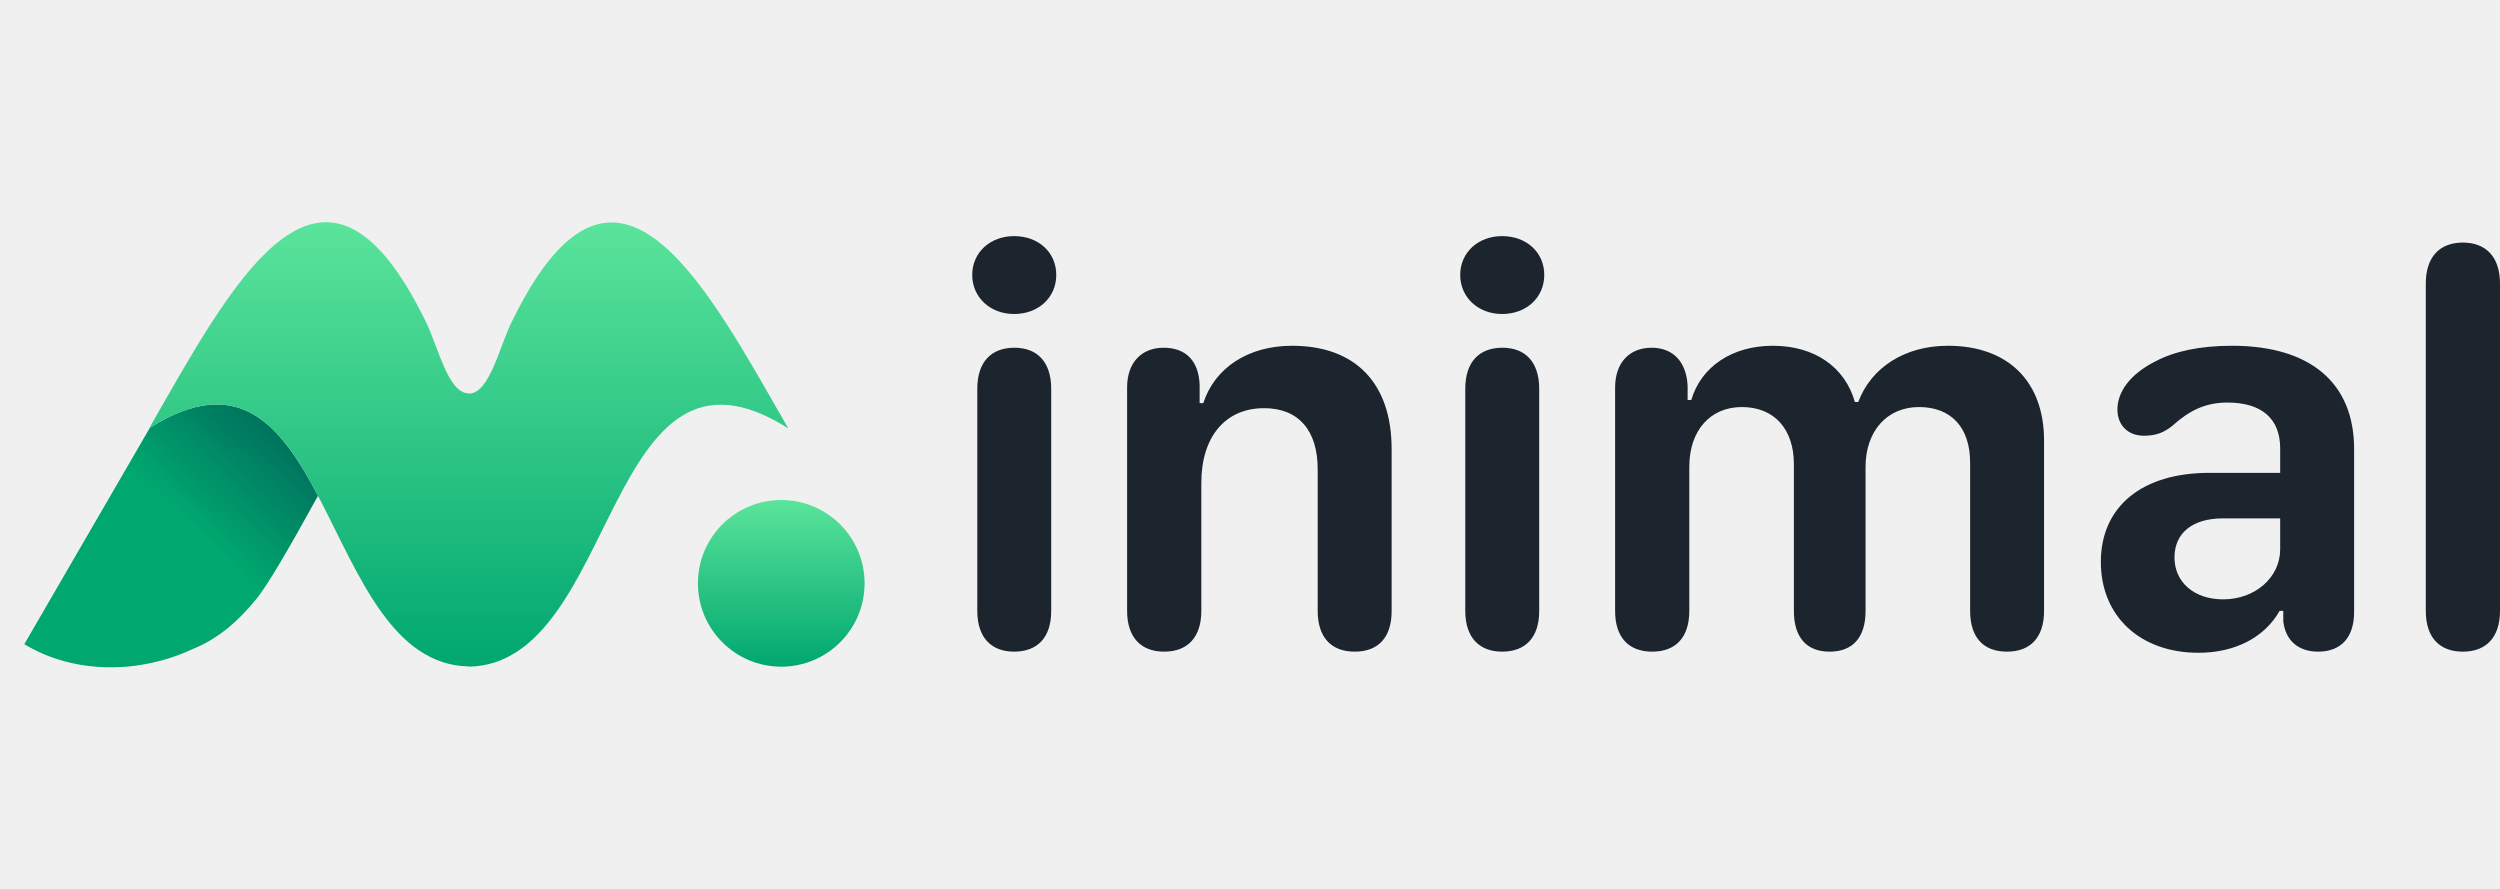
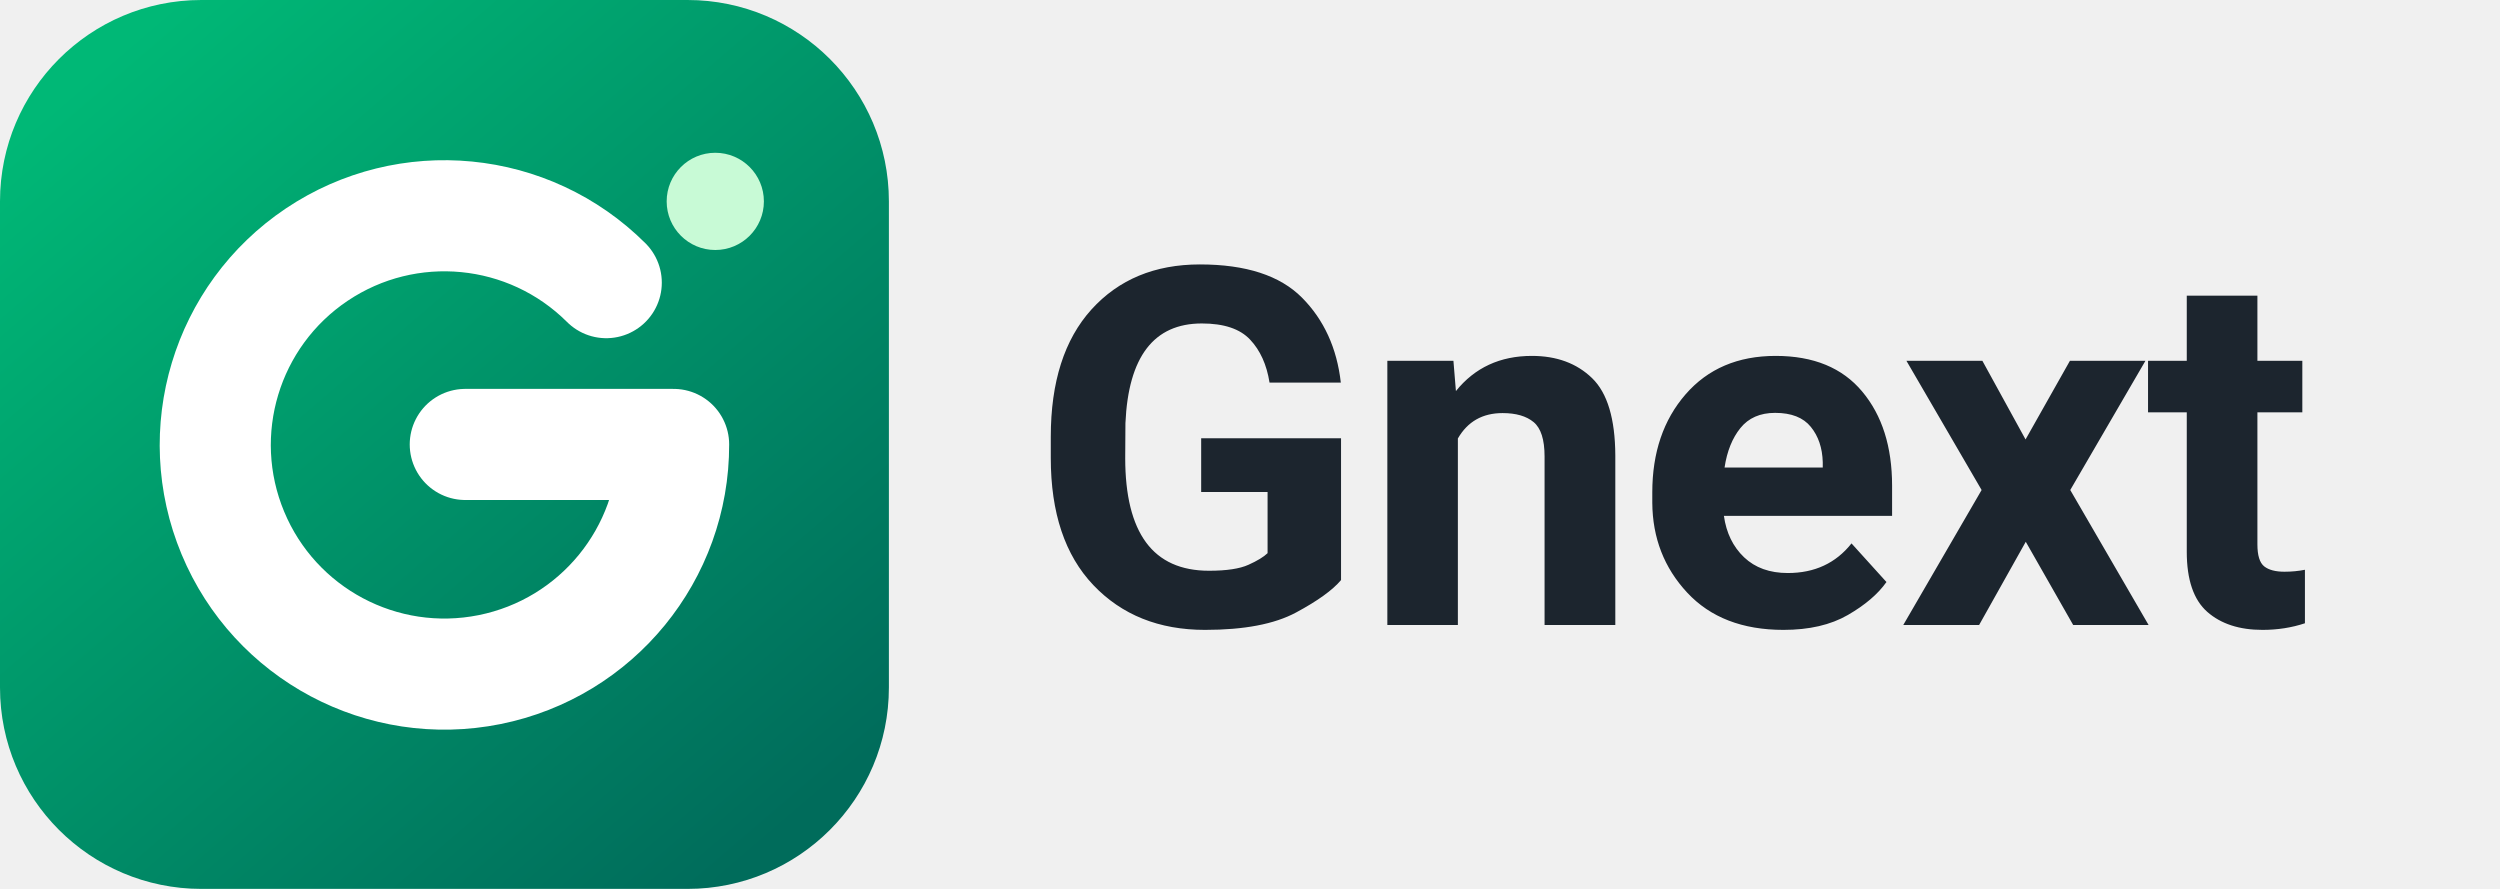
- <svg xmlns="http://www.w3.org/2000/svg" width="360" height="128" viewBox="0 0 360 128" fill="none">
-   <path d="M21.588 61.59C34.378 53.546 40.459 61.254 45.792 71.393C41.379 79.429 38.459 84.333 37.033 86.105C34.343 89.447 31.409 91.978 27.8 93.438C20.214 97.004 10.783 97.17 3.5 92.762L21.588 61.59Z" fill="url(#paint0_linear_4107_1209908)" />
-   <path fill-rule="evenodd" clip-rule="evenodd" d="M111.078 57.431C99.51 37.193 87.552 18.124 73.817 46.096C71.938 49.691 70.568 56.68 67.5 56.68V56.644C64.432 56.644 63.063 49.656 61.184 46.06C47.447 18.089 35.49 37.157 23.922 57.396C23.052 58.922 22.216 60.379 21.5 61.645C48.01 44.863 45.778 95.562 67.5 95.965V96C89.223 95.597 86.99 44.899 113.5 61.68C112.785 60.414 111.949 58.958 111.078 57.431" fill="url(#paint1_linear_4107_1209908)" />
-   <path fill-rule="evenodd" clip-rule="evenodd" d="M112.5 96C119.127 96 124.5 90.627 124.5 84C124.5 77.373 119.127 72 112.5 72C105.873 72 100.5 77.373 100.5 84C100.5 90.627 105.873 96 112.5 96" fill="url(#paint2_linear_4107_1209908)" />
-   <path fill-rule="evenodd" clip-rule="evenodd" d="M146.031 45.215C149.553 45.215 152.103 42.826 152.103 39.587C152.103 36.348 149.553 34 146.031 34C142.591 34 140 36.348 140 39.587C140 42.826 142.591 45.215 146.031 45.215ZM146.031 93.838C149.351 93.838 151.374 91.854 151.374 87.968V55.984C151.374 52.097 149.351 50.073 146.072 50.073C142.753 50.073 140.729 52.097 140.729 55.984V87.968C140.729 91.814 142.753 93.838 146.031 93.838ZM200.394 88.008C200.394 91.773 198.491 93.838 195.091 93.838C191.65 93.838 189.748 91.733 189.748 87.968V67.563C189.748 61.935 186.955 58.777 182.017 58.777C176.471 58.777 172.99 62.866 172.99 69.547V87.968C172.99 91.733 171.047 93.838 167.647 93.838C164.247 93.838 162.304 91.733 162.304 87.968V55.781C162.304 52.259 164.328 50.073 167.566 50.073C170.764 50.073 172.626 51.976 172.747 55.417V58.049H173.273C174.933 52.947 179.75 49.789 186.064 49.789C195.213 49.789 200.394 55.215 200.394 64.648V88.008ZM216.302 45.215C219.823 45.215 222.374 42.826 222.374 39.587C222.374 36.348 219.823 34 216.302 34C212.861 34 210.27 36.348 210.27 39.587C210.27 42.826 212.861 45.215 216.302 45.215ZM221.645 87.968C221.645 91.854 219.621 93.838 216.302 93.838C213.023 93.838 210.999 91.814 210.999 87.968V55.984C210.999 52.097 213.023 50.073 216.342 50.073C219.621 50.073 221.645 52.097 221.645 55.984V87.968ZM289.001 93.838C292.401 93.838 294.344 91.773 294.344 87.968V63.433C294.344 54.931 289.163 49.789 280.5 49.789C274.307 49.789 269.45 52.907 267.588 57.887H267.102C265.685 52.866 261.314 49.789 255.282 49.789C249.454 49.789 244.96 52.785 243.544 57.603H243.017V55.579C242.856 52.138 240.953 50.073 237.836 50.073C234.598 50.073 232.574 52.259 232.574 55.822V87.968C232.574 91.773 234.517 93.838 237.917 93.838C241.317 93.838 243.26 91.773 243.26 87.968V67.198C243.26 61.976 246.296 58.615 250.83 58.615C255.444 58.615 258.318 61.733 258.318 66.834V87.968C258.318 91.773 260.14 93.838 263.459 93.838C266.819 93.838 268.64 91.773 268.64 87.968V67.239C268.64 62.057 271.757 58.615 276.331 58.615C280.946 58.615 283.698 61.53 283.698 66.632V87.968C283.698 91.773 285.601 93.838 289.001 93.838ZM328.265 87.968C326.079 91.814 321.829 94 316.567 94C308.188 94 302.521 88.737 302.521 80.923C302.521 72.988 308.39 68.089 318.145 68.089H328.346V64.567C328.346 60.235 325.634 57.968 320.736 57.968C317.498 57.968 315.19 59.182 312.802 61.328C311.588 62.3 310.454 62.745 308.714 62.745C306.366 62.745 304.909 61.166 304.909 58.98C304.909 56.47 306.65 53.919 310.414 52.016C313.126 50.599 316.729 49.789 321.424 49.789C332.677 49.789 338.992 55.134 338.992 64.648V88.13C338.992 91.773 337.13 93.838 333.811 93.838C330.977 93.838 329.115 92.259 328.791 89.466V87.968H328.265ZM320.129 86.308C315.96 86.308 313.126 83.838 313.126 80.275C313.126 76.753 315.717 74.648 320.088 74.648H328.346V79.101C328.346 83.15 324.743 86.308 320.129 86.308ZM360 87.968C360 91.854 357.936 93.838 354.657 93.838C351.338 93.838 349.314 91.854 349.314 87.968V40.842C349.314 36.956 351.338 34.931 354.657 34.931C357.936 34.931 360 36.956 360 40.842V87.968Z" fill="#1C252E" />
+ <svg xmlns="http://www.w3.org/2000/svg" width="360" height="128" viewBox="0 0 360 128">
  <defs>
-     <linearGradient id="paint0_linear_4107_1209908" x1="38" y1="41.947" x2="16.381" y2="64.906" gradientUnits="userSpaceOnUse">
-       <stop stop-color="#004B50" />
-       <stop offset="1" stop-color="#00A76F" />
-     </linearGradient>
-     <linearGradient id="paint1_linear_4107_1209908" x1="21.5" y1="32" x2="21.5" y2="96" gradientUnits="userSpaceOnUse">
-       <stop stop-color="#5BE49B" />
-       <stop offset="1" stop-color="#00A76F" />
-     </linearGradient>
-     <linearGradient id="paint2_linear_4107_1209908" x1="100.5" y1="72" x2="100.5" y2="96" gradientUnits="userSpaceOnUse">
-       <stop stop-color="#5BE49B" />
-       <stop offset="1" stop-color="#00A76F" />
+     <linearGradient id="gnext-bg" x1="16" y1="8" x2="112" y2="120" gradientUnits="userSpaceOnUse">
+       <stop stop-color="#00B876" />
+       <stop offset="1" stop-color="#006C5B" />
    </linearGradient>
  </defs>
+   <rect width="128" height="128" rx="29" fill="url(#gnext-bg)" />
+   <path d="M87.3 40.7A33 33 0 1 0 97 64H67" fill="none" stroke="#fff" stroke-width="16" stroke-linecap="round" stroke-linejoin="round" />
+   <circle cx="103" cy="29" r="7" fill="#C8FAD6" />
+   <text x="148" y="90" fill="#1C252E" font-family="IRANSansX, 'Segoe UI', Roboto, Arial, sans-serif" font-size="72" font-weight="700" letter-spacing="-1">Gnext</text>
</svg>
